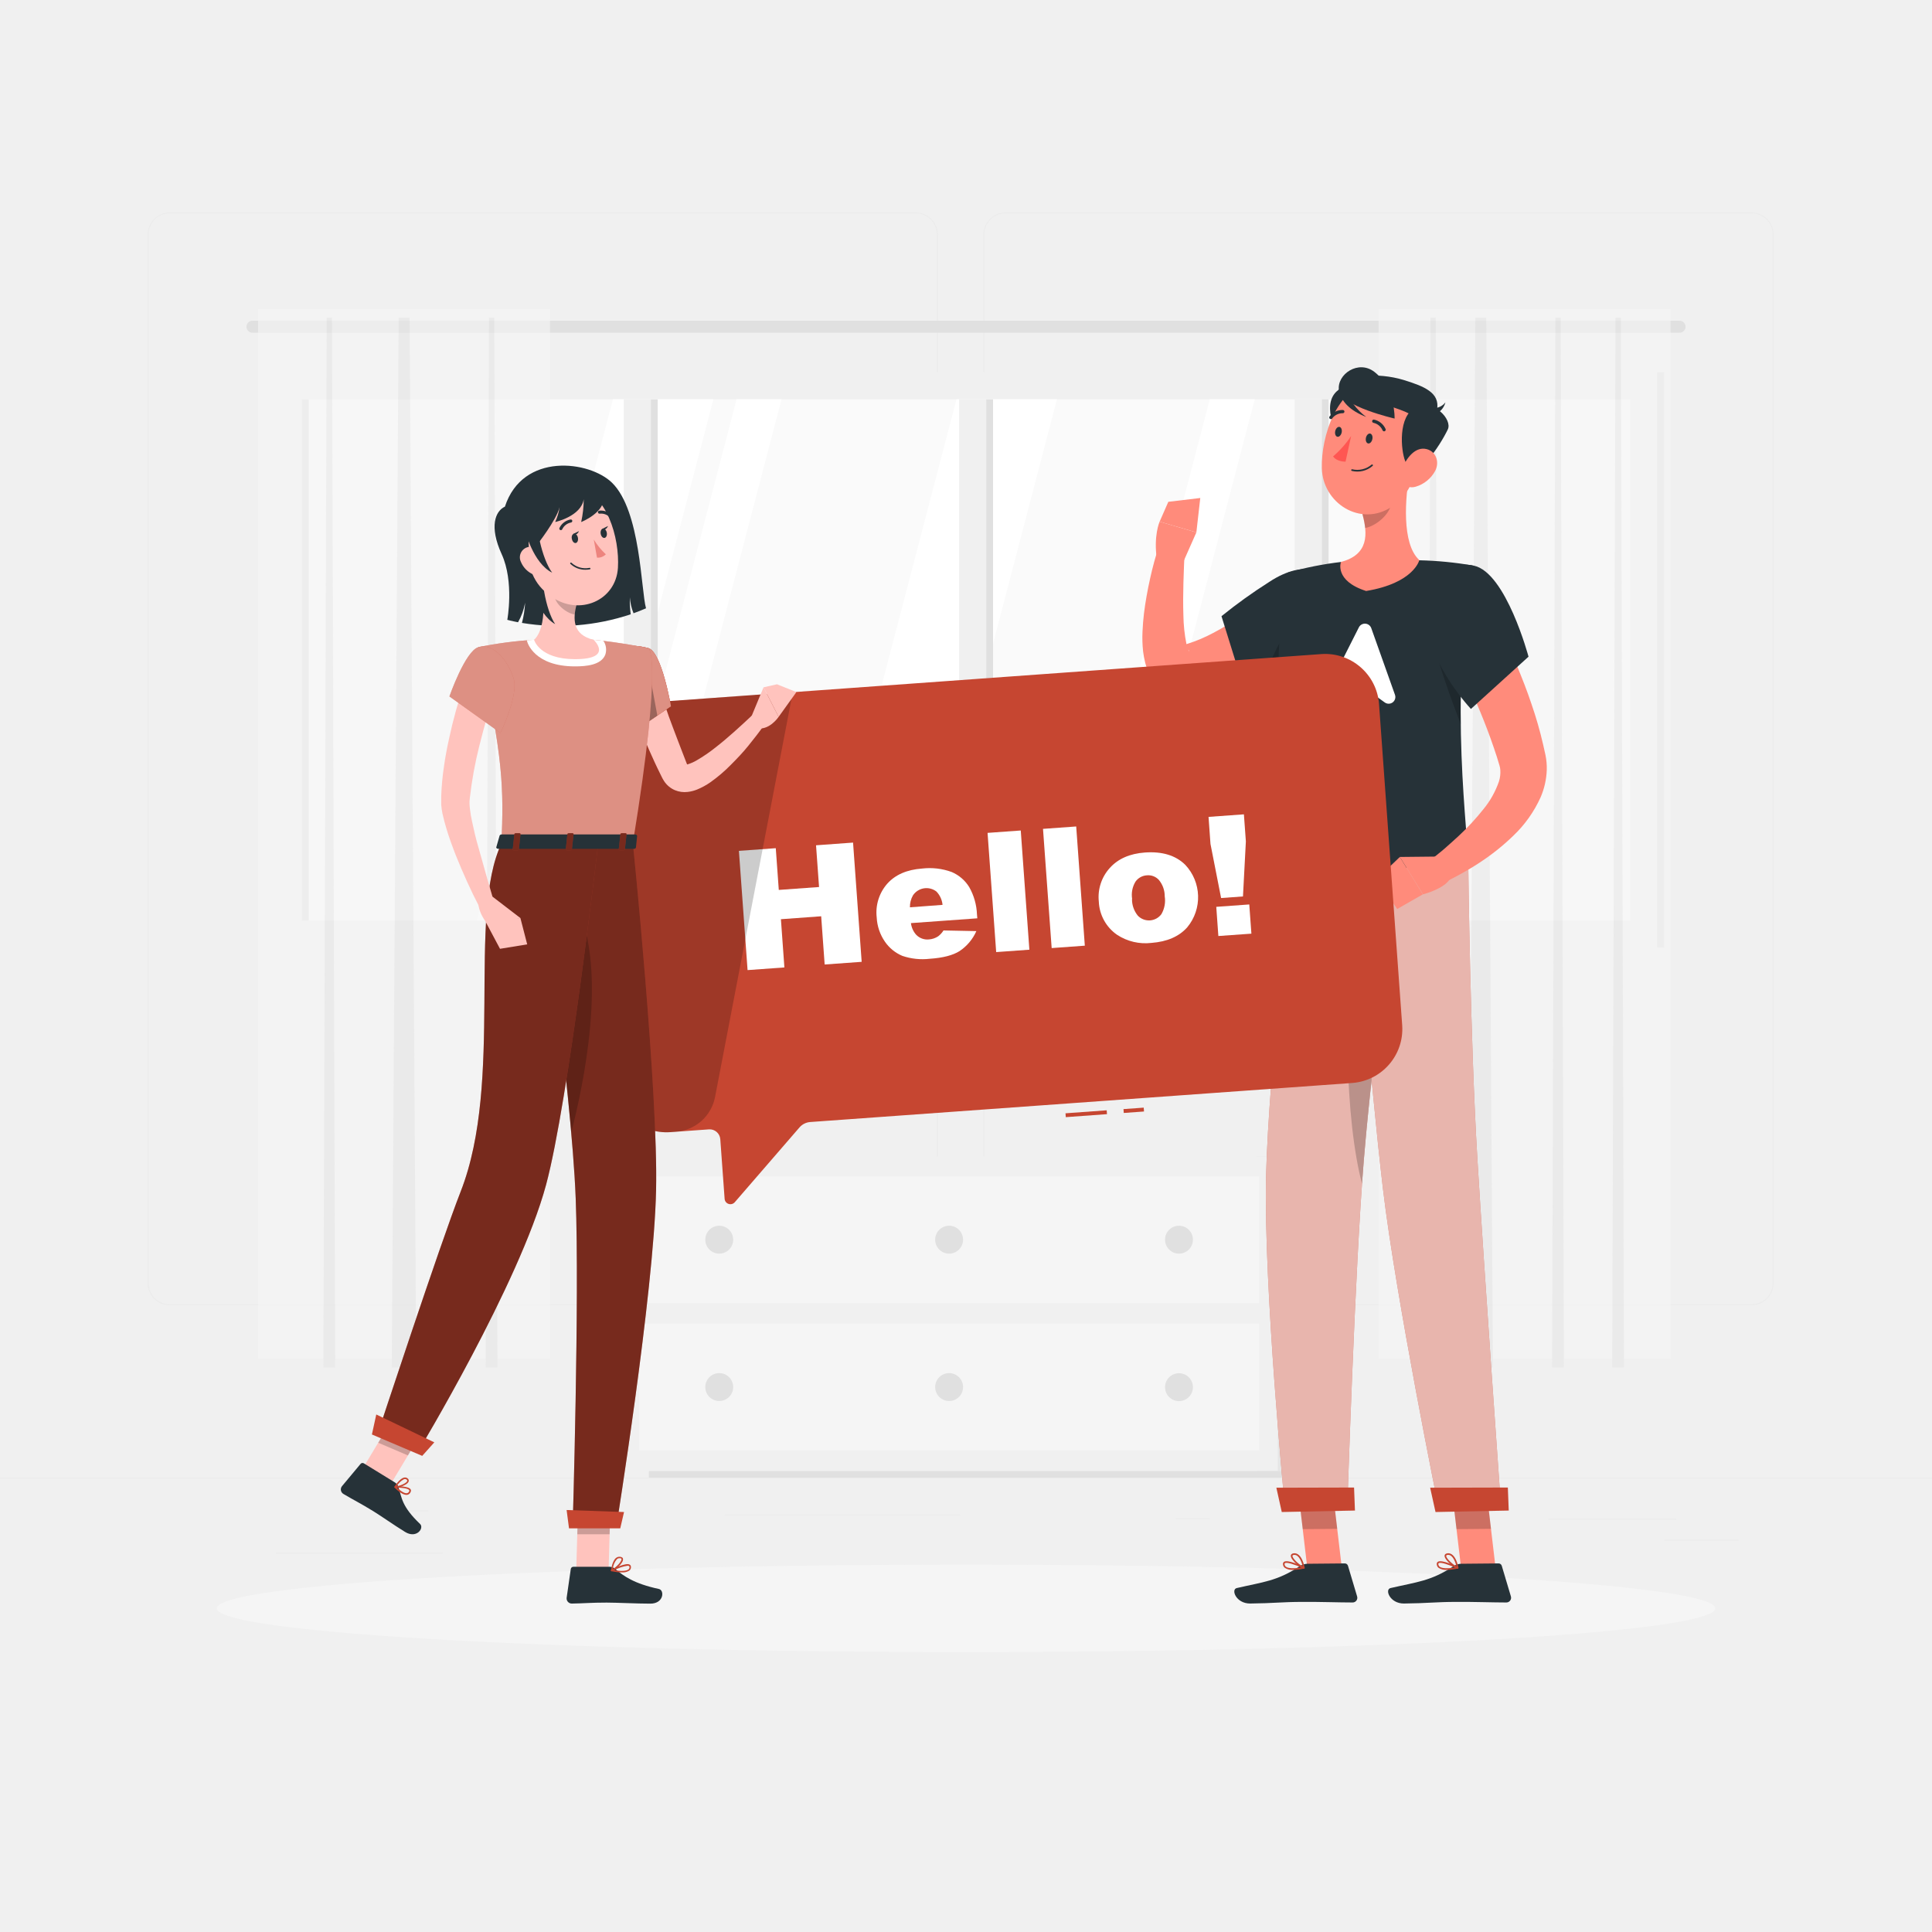
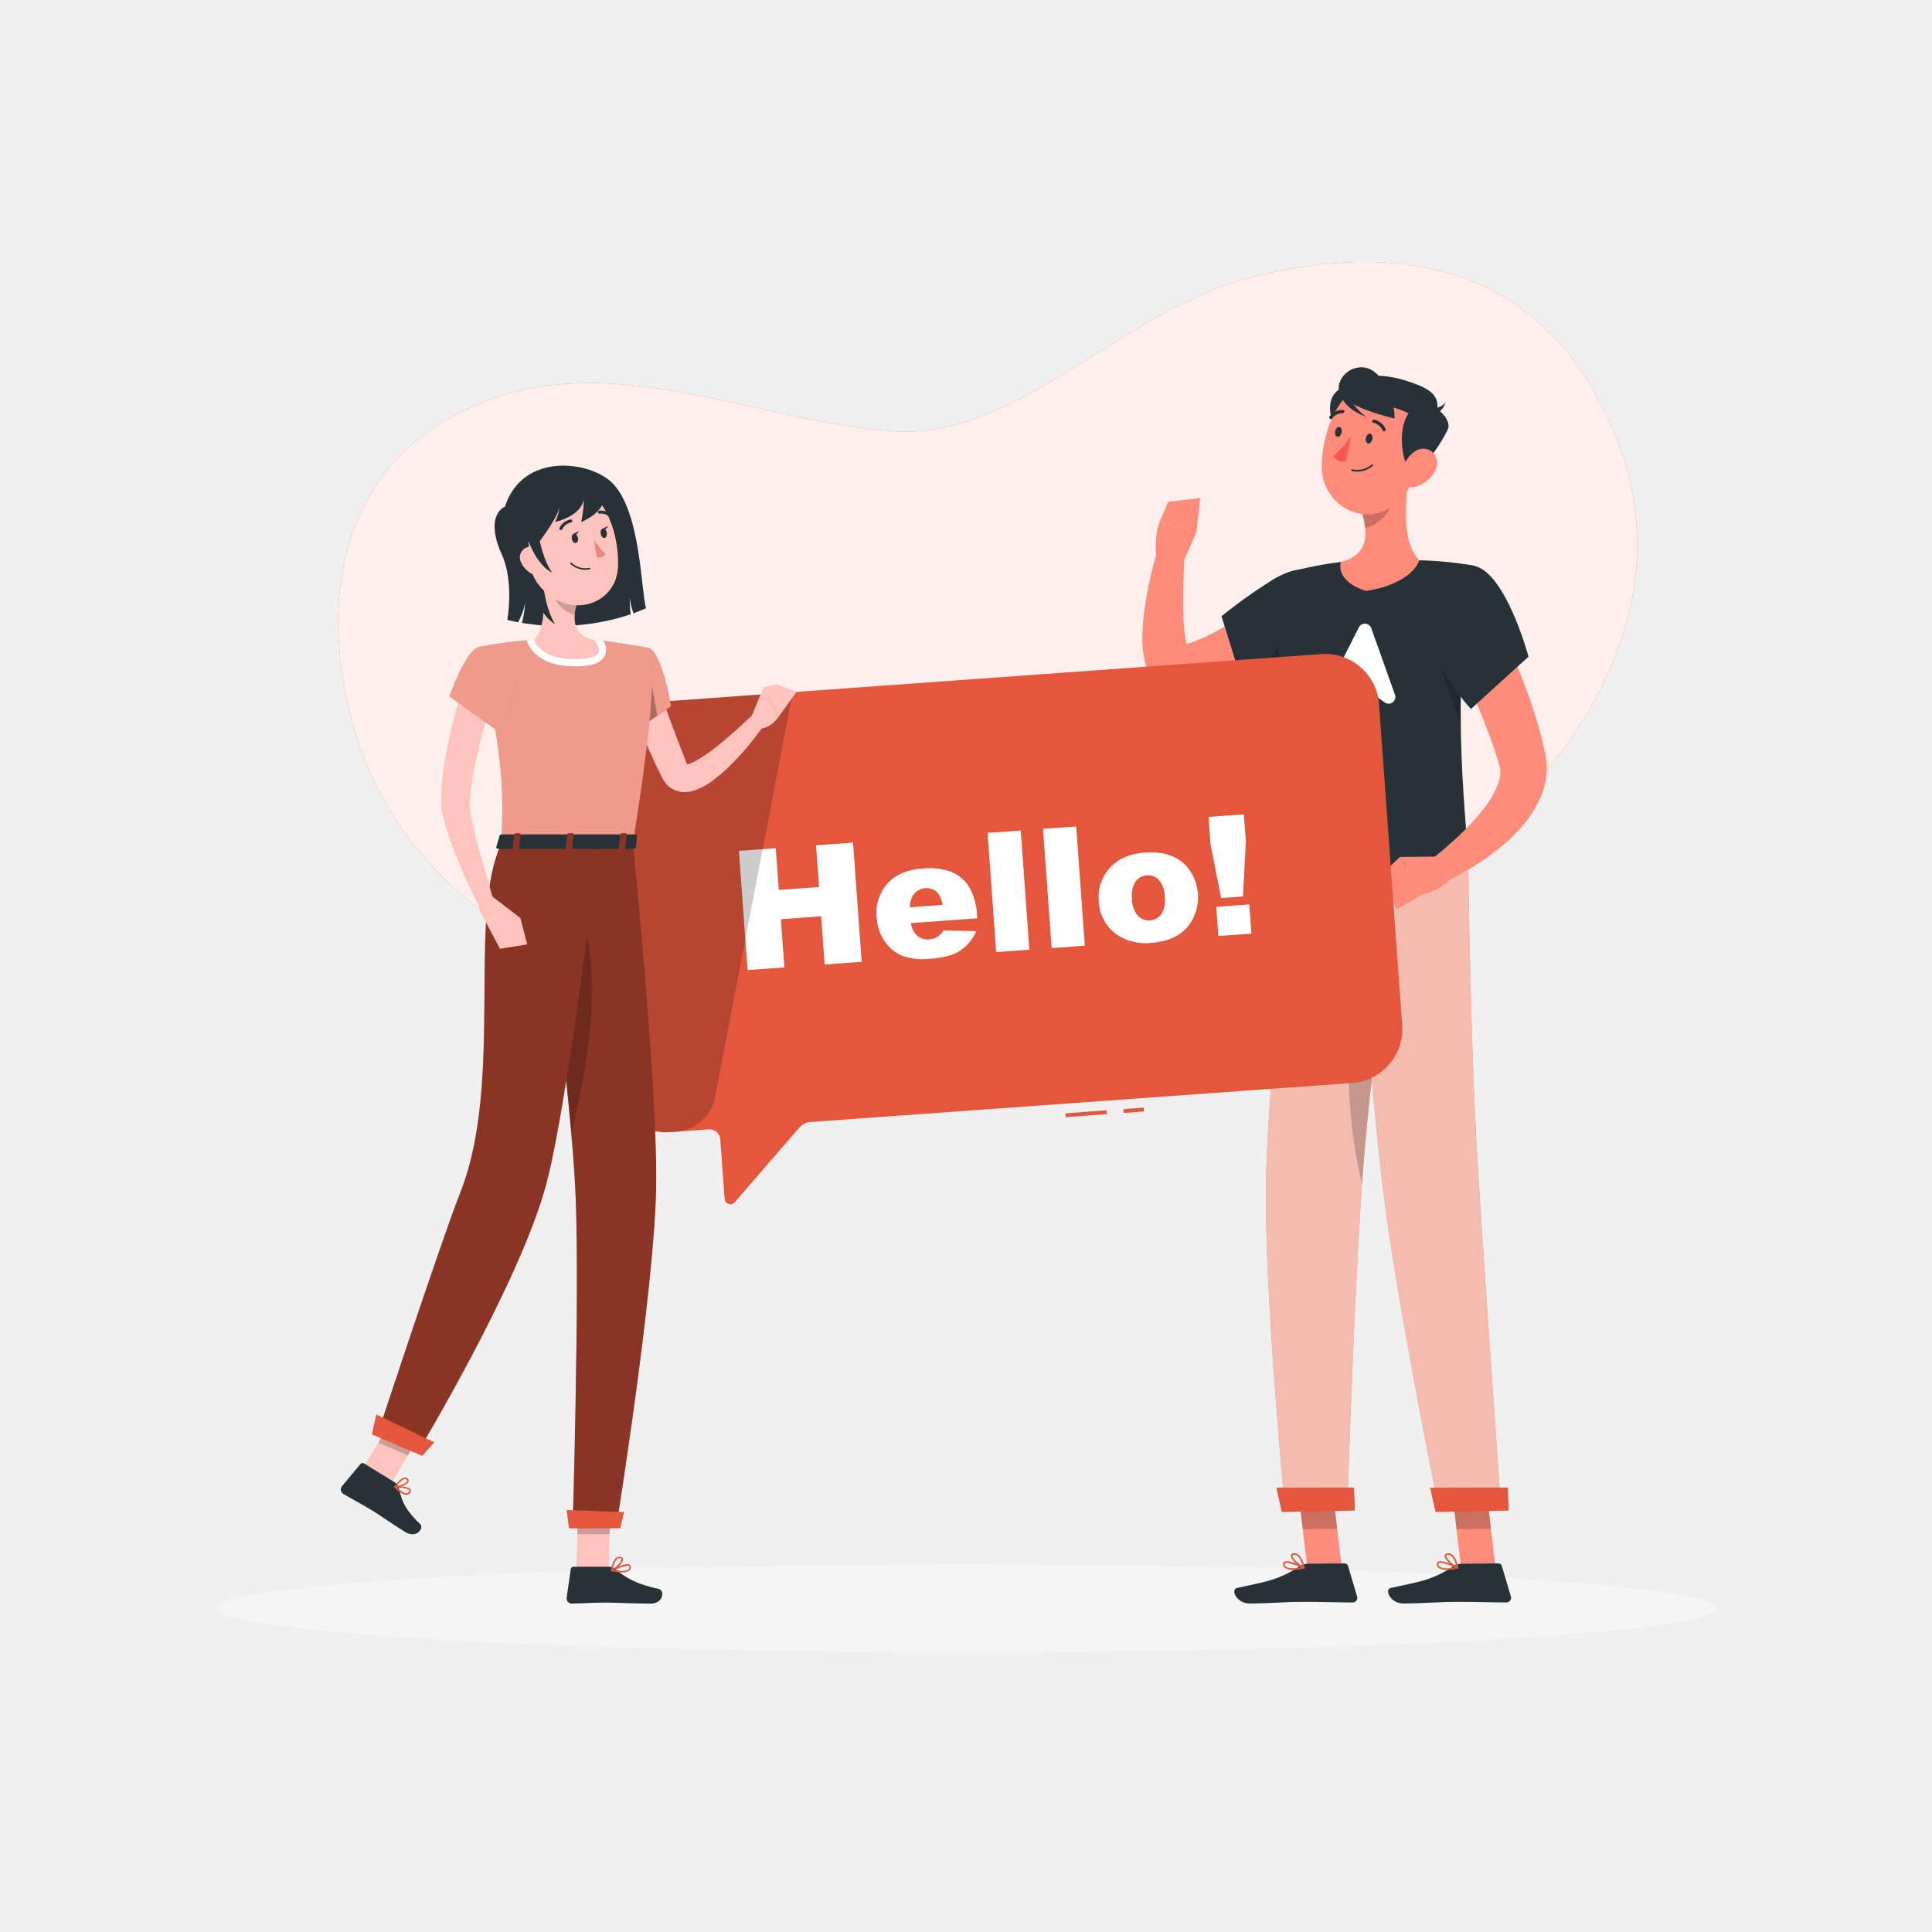
<svg xmlns="http://www.w3.org/2000/svg" viewBox="0 0 500 500">
-   <g id="freepik--background-complete--inject-198">
-     <rect y="382.4" width="500" height="0.25" style="fill:#ebebeb" />
-     <rect x="400.67" y="393.04" width="33.12" height="0.25" style="fill:#ebebeb" />
-     <rect x="304.38" y="392.92" width="8.69" height="0.25" style="fill:#ebebeb" />
-     <rect x="430.71" y="398.49" width="19.19" height="0.25" style="fill:#ebebeb" />
-     <rect x="71.41" y="401.81" width="43.19" height="0.25" style="fill:#ebebeb" />
-     <rect x="104.56" y="390.89" width="6.33" height="0.25" style="fill:#ebebeb" />
-     <rect x="187.55" y="391.96" width="60.9" height="0.25" style="fill:#ebebeb" />
-     <path d="M237,337.8H43.91a5.71,5.71,0,0,1-5.7-5.71V60.66A5.71,5.71,0,0,1,43.91,55H237a5.71,5.71,0,0,1,5.71,5.71V332.09A5.71,5.71,0,0,1,237,337.8ZM43.91,55.2a5.46,5.46,0,0,0-5.45,5.46V332.09a5.46,5.46,0,0,0,5.45,5.46H237a5.47,5.47,0,0,0,5.46-5.46V60.66A5.47,5.47,0,0,0,237,55.2Z" style="fill:#ebebeb" />
-     <path d="M453.31,337.8H260.21a5.72,5.72,0,0,1-5.71-5.71V60.66A5.72,5.72,0,0,1,260.21,55h193.1A5.71,5.71,0,0,1,459,60.66V332.09A5.71,5.71,0,0,1,453.31,337.8ZM260.21,55.2a5.47,5.47,0,0,0-5.46,5.46V332.09a5.47,5.47,0,0,0,5.46,5.46h193.1a5.47,5.47,0,0,0,5.46-5.46V60.66a5.47,5.47,0,0,0-5.46-5.46Z" style="fill:#ebebeb" />
-     <rect x="71.11" y="96.33" width="357.78" height="148.89" style="fill:#f0f0f0" />
-     <rect x="182.56" y="-1.11" width="134.89" height="343.78" transform="translate(420.78 -79.22) rotate(90)" style="fill:#fafafa" />
-     <polygon points="123.37 238.22 158.63 103.33 184.63 103.33 149.37 238.22 123.37 238.22" style="fill:#fff" />
-     <polygon points="155.37 238.22 190.63 103.33 202.26 103.33 167 238.22 155.37 238.22" style="fill:#fff" />
-     <polygon points="212.27 238.22 247.54 103.33 273.54 103.33 238.27 238.22 212.27 238.22" style="fill:#fff" />
-     <polygon points="277.83 238.22 313.09 103.33 324.73 103.33 289.46 238.22 277.83 238.22" style="fill:#fff" />
-     <rect x="101.88" y="169.89" width="134.89" height="1.78" transform="translate(340.1 1.46) rotate(90)" style="fill:#e0e0e0" />
-     <rect x="11.56" y="169.89" width="134.89" height="1.78" transform="translate(249.78 91.78) rotate(90)" style="fill:#e0e0e0" />
-     <rect x="97.49" y="167.28" width="134.89" height="7" transform="translate(335.71 5.85) rotate(90)" style="fill:#f0f0f0" />
-     <rect x="188.67" y="169.89" width="134.89" height="1.78" transform="translate(426.89 -85.33) rotate(90)" style="fill:#e0e0e0" />
-     <rect x="184.28" y="167.28" width="134.89" height="7" transform="translate(422.5 -80.94) rotate(90)" style="fill:#f0f0f0" />
-     <rect x="275.5" y="169.89" width="134.89" height="1.78" transform="translate(513.72 -172.17) rotate(90)" style="fill:#e0e0e0" />
-     <rect x="271.11" y="167.28" width="134.89" height="7" transform="translate(509.33 -167.78) rotate(90)" style="fill:#f0f0f0" />
-     <rect x="355.33" y="169.89" width="148.89" height="1.78" transform="translate(600.56 -259) rotate(90)" style="fill:#e0e0e0" />
-     <path d="M434.67,86.11H65.33a1.56,1.56,0,0,1-1.55-1.55h0A1.56,1.56,0,0,1,65.33,83H434.67a1.56,1.56,0,0,1,1.55,1.56h0A1.56,1.56,0,0,1,434.67,86.11Z" style="fill:#e0e0e0" />
-     <g style="opacity:0.6">
-       <rect x="66.78" y="80" width="75.56" height="271.67" style="fill:#f5f5f5" />
-       <polygon points="107.72 353.89 101.39 353.89 103.17 82.22 106 82.22 107.72 353.89" style="fill:#e6e6e6" />
-       <polygon points="86.75 353.89 83.69 353.89 84.55 82.22 85.92 82.22 86.75 353.89" style="fill:#e6e6e6" />
-       <polygon points="128.75 353.89 125.69 353.89 126.55 82.22 127.92 82.22 128.75 353.89" style="fill:#e6e6e6" />
-     </g>
-     <g style="opacity:0.6">
-       <rect x="356.76" y="80" width="75.56" height="271.67" style="fill:#f5f5f5" />
-       <polygon points="386.37 353.89 380.04 353.89 381.82 82.22 384.65 82.22 386.37 353.89" style="fill:#e6e6e6" />
-       <polygon points="372.4 353.89 369.35 353.89 370.2 82.22 371.57 82.22 372.4 353.89" style="fill:#e6e6e6" />
-       <polygon points="404.73 353.89 401.68 353.89 402.54 82.22 403.9 82.22 404.73 353.89" style="fill:#e6e6e6" />
-       <polygon points="420.29 353.89 417.24 353.89 418.09 82.22 419.46 82.22 420.29 353.89" style="fill:#e6e6e6" />
-     </g>
-     <rect x="325.22" y="299.32" width="14.2" height="81.38" transform="translate(664.63 680.02) rotate(180)" style="fill:#e6e6e6" />
-     <rect x="160.58" y="299.32" width="170.09" height="81.38" transform="translate(491.26 680.02) rotate(180)" style="fill:#f0f0f0" />
-     <polygon points="326.86 380.7 321.74 380.7 167.93 380.7 167.93 382.4 321.74 382.4 326.86 382.4 332.07 382.4 332.07 380.7 326.86 380.7" style="fill:#e0e0e0" />
-     <rect x="165.43" y="304.41" width="160.39" height="32.84" transform="translate(491.26 641.66) rotate(180)" style="fill:#fafafa;opacity:0.5" />
-     <rect x="165.43" y="342.55" width="160.39" height="32.84" transform="translate(491.26 717.94) rotate(180)" style="fill:#fafafa;opacity:0.5" />
-     <path d="M189.75,320.83a3.61,3.61,0,1,1-3.61-3.61A3.61,3.61,0,0,1,189.75,320.83Z" style="fill:#e0e0e0" />
-     <path d="M308.73,320.83a3.61,3.61,0,1,1-3.61-3.61A3.61,3.61,0,0,1,308.73,320.83Z" style="fill:#e0e0e0" />
-     <circle cx="186.14" cy="358.97" r="3.61" style="fill:#e0e0e0" />
-     <path d="M308.73,359a3.61,3.61,0,1,1-3.61-3.61A3.61,3.61,0,0,1,308.73,359Z" style="fill:#e0e0e0" />
-     <path d="M249.24,320.83a3.61,3.61,0,1,1-3.61-3.61A3.61,3.61,0,0,1,249.24,320.83Z" style="fill:#e0e0e0" />
-     <circle cx="245.63" cy="358.97" r="3.61" style="fill:#e0e0e0" />
-     <path d="M320.16,285.5a13.82,13.82,0,0,1-27.64,0Z" style="fill:#f0f0f0" />
-     <path d="M210.89,283a16.29,16.29,0,0,1-32.58,0Z" style="fill:#f0f0f0" />
-     <path d="M280.92,289.73a9.59,9.59,0,1,1-19.18,0Z" style="fill:#f0f0f0" />
+   <g id="freepik--background-simple--inject-66">
+     <path d="M232.34,111.65c-38.57-2.25-78.93-25-116.76-3.06C87.19,125.06,83,157.38,91.35,187.65c21.84,79.51,144.13,93,213,73C375.75,240,456.28,169.29,410.12,97.34c-19-29.65-52.17-34.88-88.34-25C291.05,80.64,262.57,113.41,232.34,111.65Z" style="fill:#E4573D" />
+     <path d="M232.34,111.65c-38.57-2.25-78.93-25-116.76-3.06C87.19,125.06,83,157.38,91.35,187.65c21.84,79.51,144.13,93,213,73C375.75,240,456.28,169.29,410.12,97.34c-19-29.65-52.17-34.88-88.34-25C291.05,80.64,262.57,113.41,232.34,111.65Z" style="fill:#fff;opacity:0.9" />
  </g>
-   <g id="freepik--Shadow--inject-198">
-     <ellipse id="freepik--path--inject-198" cx="250" cy="416.24" rx="193.89" ry="11.32" style="fill:#f5f5f5" />
+   <g id="freepik--Shadow--inject-66">
+     <ellipse id="freepik--path--inject-66" cx="250" cy="416.24" rx="193.89" ry="11.32" style="fill:#f5f5f5" />
  </g>
-   <g id="freepik--character-2--inject-198">
+   <g id="freepik--character-2--inject-66">
    <path d="M348.15,115.36c-2.13-2.13-6.23-10.2-2.3-14s7.43-.35,7.7,1.5S353.1,120.3,348.15,115.36Z" style="fill:#263238" />
    <polygon points="347.25 405.65 338.32 405.73 335.89 385.09 344.81 385.01 347.25 405.65" style="fill:#ff8b7b" />
    <path d="M338.31,404.7l9.74-.09a.85.85,0,0,1,.8.6l2.36,7.91a1.21,1.21,0,0,1-1.17,1.6c-3.51,0-8.61-.19-13-.15-5.16,0-7.46.36-13.52.42-3.66,0-5-3.66-3.45-4,6.87-1.59,10.42-1.8,16.17-5.57A3.83,3.83,0,0,1,338.31,404.7Z" style="fill:#263238" />
    <polygon points="335.89 385.1 337.15 395.74 346.07 395.66 344.82 385.02 335.89 385.1" style="opacity:0.2" />
-     <path d="M334.62,406.29a13.89,13.89,0,0,0,2.86-.35.2.2,0,0,0,.17-.18.21.21,0,0,0-.12-.21c-.42-.21-4.17-2-5.2-1.37a.65.65,0,0,0-.3.57,1.25,1.25,0,0,0,.48,1A3.41,3.41,0,0,0,334.62,406.29Zm2.14-.64c-1.93.34-3.4.27-4-.21a.81.81,0,0,1-.31-.69.21.21,0,0,1,.1-.21C333.11,404.2,335.23,405,336.76,405.65Z" style="fill:#C64631" />
-     <path d="M337.44,406a.24.24,0,0,0,.13-.05.19.19,0,0,0,.07-.2c0-.16-.7-4-2.82-3.76-.56.06-.72.35-.75.57-.15,1,2.14,2.94,3.28,3.42Zm-2.44-3.6c1.28,0,1.92,2.09,2.14,3-1.18-.66-2.74-2.18-2.65-2.78,0,0,0-.17.38-.21Z" style="fill:#C64631" />
+     <path d="M334.62,406.29a13.89,13.89,0,0,0,2.86-.35.2.2,0,0,0,.17-.18.21.21,0,0,0-.12-.21c-.42-.21-4.17-2-5.2-1.37a.65.65,0,0,0-.3.57,1.25,1.25,0,0,0,.48,1A3.41,3.41,0,0,0,334.62,406.29Zm2.14-.64c-1.93.34-3.4.27-4-.21a.81.81,0,0,1-.31-.69.21.21,0,0,1,.1-.21C333.11,404.2,335.23,405,336.76,405.65Z" style="fill:#E4573D" />
+     <path d="M337.44,406a.24.24,0,0,0,.13-.05.19.19,0,0,0,.07-.2c0-.16-.7-4-2.82-3.76-.56.06-.72.35-.75.57-.15,1,2.14,2.94,3.28,3.42Zm-2.44-3.6c1.28,0,1.92,2.09,2.14,3-1.18-.66-2.74-2.18-2.65-2.78,0,0,0-.17.38-.21Z" style="fill:#E4573D" />
    <path d="M340.94,160.43l-.92,1-.86.85c-.57.56-1.16,1.09-1.75,1.61q-1.76,1.58-3.6,3a70,70,0,0,1-7.8,5.38c-1.37.81-2.78,1.58-4.21,2.31s-2.94,1.36-4.46,2a44.75,44.75,0,0,1-9.68,2.65l-.74.11a11,11,0,0,1-1.45.09,9,9,0,0,1-3.25-.64,8.85,8.85,0,0,1-2.77-1.77,10.13,10.13,0,0,1-1.66-2.06,13.57,13.57,0,0,1-1.43-3.51,21.61,21.61,0,0,1-.53-2.9,32.76,32.76,0,0,1-.15-5.09c.07-1.62.2-3.18.38-4.71.38-3.07.92-6,1.58-9s1.41-5.77,2.38-8.67l6.57,1.3c-.24,5.62-.51,11.38-.33,16.82a40.71,40.71,0,0,0,.8,7.52,8.3,8.3,0,0,0,.41,1.34c.14.34.31.55.3.46a1.06,1.06,0,0,0-.27-.4,3.05,3.05,0,0,0-.94-.62,3.57,3.57,0,0,0-1.13-.27c-.18,0-.26,0-.37,0l.11,0,.21-.06a37.75,37.75,0,0,0,6.88-2.5,59.41,59.41,0,0,0,6.69-3.78c2.17-1.44,4.31-3,6.37-4.65,1-.82,2.05-1.68,3-2.55l1.46-1.32.7-.65.61-.58Z" style="fill:#ff8b7b" />
    <path d="M346.23,156.9c-.34-9.43-8.08-12.71-17.78-6.28a132.1,132.1,0,0,0-12.33,8.85l6.27,20.14s12-3.81,18.94-11.29C346,163.24,346.35,160.11,346.23,156.9Z" style="fill:#263238" />
    <path d="M334.42,160.92s-5.79,8.28-7.84,17.08a56.71,56.71,0,0,0,8.2-4.32Z" style="opacity:0.2" />
    <path d="M306.26,145.37l3.36-7.59L300.11,135s-1.63,3.63-.7,9.86Z" style="fill:#ff8b7b" />
    <polygon points="310.63 128.88 302.36 129.87 300.11 135 309.62 137.78 310.63 128.88" style="fill:#ff8b7b" />
-     <path d="M334.48,225.26s-6.14,51.46-6.82,79c-.7,28.61,4.91,86.32,4.91,86.32l16.11-.34s1.94-61.78,4.28-90.09c2.54-30.86,8.94-75.45,8.94-75.45Z" style="fill:#C64631" />
+     <path d="M334.48,225.26s-6.14,51.46-6.82,79c-.7,28.61,4.91,86.32,4.91,86.32l16.11-.34s1.94-61.78,4.28-90.09c2.54-30.86,8.94-75.45,8.94-75.45Z" style="fill:#E4573D" />
    <path d="M334.48,225.26s-6.14,51.46-6.82,79c-.7,28.61,4.91,86.32,4.91,86.32l16.11-.34s1.94-61.78,4.28-90.09c2.54-30.86,8.94-75.45,8.94-75.45Z" style="fill:#fff;opacity:0.6" />
    <path d="M353.67,239.83c-7.2,15.87-5.27,51.32-1.18,66.52.15-2.21.31-4.3.47-6.23,1.67-20.34,5-46.63,7.11-62.2C358.11,235.08,355.92,234.86,353.67,239.83Z" style="opacity:0.2" />
-     <polygon points="350.66 390.93 331.72 391.31 330.32 385.02 350.43 384.97 350.66 390.93" style="fill:#C64631" />
+     <polygon points="350.66 390.93 331.72 391.31 330.32 385.02 350.43 384.97 350.66 390.93" style="fill:#E4573D" />
    <polygon points="387.04 405.65 378.12 405.73 375.69 385.09 384.61 385.01 387.04 405.65" style="fill:#ff8b7b" />
    <path d="M378.1,404.7l9.75-.09a.86.86,0,0,1,.8.6l2.36,7.91a1.22,1.22,0,0,1-1.17,1.6c-3.52,0-8.61-.19-13-.15-5.16,0-7.47.36-13.52.42-3.66,0-5-3.66-3.45-4,6.86-1.59,10.41-1.8,16.17-5.57A3.8,3.8,0,0,1,378.1,404.7Z" style="fill:#263238" />
    <polygon points="375.69 385.1 376.94 395.74 385.87 395.66 384.62 385.02 375.69 385.1" style="opacity:0.2" />
-     <path d="M374.42,406.29a14.07,14.07,0,0,0,2.86-.35.19.19,0,0,0,.16-.18.2.2,0,0,0-.11-.21c-.43-.21-4.18-2-5.2-1.37a.63.63,0,0,0-.3.57,1.27,1.27,0,0,0,.47,1A3.46,3.46,0,0,0,374.42,406.29Zm2.14-.64c-1.93.34-3.4.27-4-.21a.85.85,0,0,1-.32-.69.21.21,0,0,1,.1-.21C372.9,404.2,375,405,376.56,405.65Z" style="fill:#C64631" />
-     <path d="M377.23,406a.22.22,0,0,0,.21-.25c0-.16-.7-4-2.82-3.76-.56.06-.72.35-.76.57-.14,1,2.15,2.94,3.29,3.42Zm-2.43-3.6c1.27,0,1.92,2.09,2.14,3-1.18-.66-2.75-2.18-2.66-2.78,0,0,0-.17.38-.21Z" style="fill:#C64631" />
-     <path d="M350.2,224.92s4.45,55.37,7.7,82.69c3.37,28.42,14.47,82.94,14.47,82.94l16.11-.34s-4.42-61.9-6.13-90.26C380.48,269,380,224.24,380,224.24Z" style="fill:#C64631" />
+     <path d="M374.42,406.29a14.07,14.07,0,0,0,2.86-.35.19.19,0,0,0,.16-.18.2.2,0,0,0-.11-.21c-.43-.21-4.18-2-5.2-1.37a.63.63,0,0,0-.3.57,1.27,1.27,0,0,0,.47,1A3.46,3.46,0,0,0,374.42,406.29Zm2.14-.64c-1.93.34-3.4.27-4-.21a.85.85,0,0,1-.32-.69.21.21,0,0,1,.1-.21C372.9,404.2,375,405,376.56,405.65Z" style="fill:#E4573D" />
+     <path d="M377.23,406a.22.22,0,0,0,.21-.25c0-.16-.7-4-2.82-3.76-.56.06-.72.35-.76.57-.14,1,2.15,2.94,3.29,3.42Zm-2.43-3.6c1.27,0,1.92,2.09,2.14,3-1.18-.66-2.75-2.18-2.66-2.78,0,0,0-.17.38-.21Z" style="fill:#E4573D" />
+     <path d="M350.2,224.92s4.45,55.37,7.7,82.69c3.37,28.42,14.47,82.94,14.47,82.94l16.11-.34s-4.42-61.9-6.13-90.26C380.48,269,380,224.24,380,224.24Z" style="fill:#E4573D" />
    <path d="M350.2,224.92s4.45,55.37,7.7,82.69c3.37,28.42,14.47,82.94,14.47,82.94l16.11-.34s-4.42-61.9-6.13-90.26C380.48,269,380,224.24,380,224.24Z" style="fill:#fff;opacity:0.6" />
-     <polygon points="390.46 390.93 371.51 391.31 370.12 385.02 390.23 384.97 390.46 390.93" style="fill:#C64631" />
+     <polygon points="390.46 390.93 371.51 391.31 370.12 385.02 390.23 384.97 390.46 390.93" style="fill:#E4573D" />
    <path d="M333.37,148.15s-6.59,24.46,1.11,77.11c14.38-.31,38.53-.87,45.52-1,.18-7.33-5.23-43.27,1.1-77.92A93.57,93.57,0,0,0,367.32,145a174.4,174.4,0,0,0-20.28.44A89.49,89.49,0,0,0,333.37,148.15Z" style="fill:#263238" />
    <path d="M378.34,171l-7.45-6.17c.49,4.82,4.85,16.63,7.15,22.61C378,182.2,378.05,176.67,378.34,171Z" style="opacity:0.2" />
    <path d="M351.69,162.33l-8.13,16.09a1.79,1.79,0,0,0,2.42,2.4l5.31-2.92a1.75,1.75,0,0,1,1.85.12l5.23,3.77a1.73,1.73,0,0,0,2.64-2l-6.11-17.18A1.75,1.75,0,0,0,351.69,162.33Z" style="fill:#fff" />
    <path d="M364.82,122.16c-1.14,6.56-2.16,18.54,2.5,22.79,0,0-1.36,5.94-13.77,8-8.34-2.68-6.51-7.52-6.51-7.52,7.24-1.9,6.93-7.29,5.56-12.33Z" style="fill:#ff8b7b" />
    <path d="M359.84,126.61l-7.24,6.44a21.06,21.06,0,0,1,.7,3.59c2.78-.46,6.53-3.6,6.76-6.51A9.73,9.73,0,0,0,359.84,126.61Z" style="opacity:0.2" />
    <path d="M368.79,114.09c-2.41,8.52-3.38,13.63-8.7,17.12-8,5.24-17.81-1-18-10.09-.18-8.16,3.78-20.73,13-22.33A12.08,12.08,0,0,1,368.79,114.09Z" style="fill:#ff8b7b" />
    <path d="M363.66,119.31c-1.12-2.72-1.93-11.68,2.74-13.88s9.52,3.17,8.29,5.71C372.8,115.08,366.26,125.61,363.66,119.31Z" style="fill:#263238" />
    <path d="M366.45,108.59c-1.15-3-14.86-4.7-16.78-7.93-2.28-3.84,7.07-4.3,13.5-2.35,5.65,1.72,9.42,3.38,8.76,7.58C371.56,108.27,366.45,108.59,366.45,108.59Z" style="fill:#263238" />
    <path d="M369.43,105.5s3,.82,4.64-1.38C373.55,106.3,371,108.5,369.43,105.5Z" style="fill:#263238" />
    <path d="M355.7,96.25c-4.12-3.2-9.73.56-9.2,4.73s14.42,7.34,14.42,7.34S361.17,100.5,355.7,96.25Z" style="fill:#263238" />
    <path d="M346.51,101c.63,2.92,2.76,5.21,7.07,6.91a15.65,15.65,0,0,1-5.43-7.31Z" style="fill:#263238" />
    <path d="M355.16,113.66c-.15.71-.64,1.2-1.1,1.1s-.71-.76-.56-1.46.65-1.19,1.11-1.09S355.32,113,355.16,113.66Z" style="fill:#263238" />
    <path d="M347.22,111.94c-.16.7-.65,1.19-1.11,1.09s-.71-.75-.56-1.45.65-1.19,1.11-1.1S347.37,111.24,347.22,111.94Z" style="fill:#263238" />
    <path d="M349.67,112.84a25.57,25.57,0,0,1-4.67,5.28c1,1.43,3.23,1.36,3.23,1.36Z" style="fill:#ff5652" />
    <path d="M349.85,121.87h0a6,6,0,0,0,5.4-1.31.21.21,0,0,0,0-.3.22.22,0,0,0-.3,0,5.72,5.72,0,0,1-5,1.19.21.21,0,0,0-.09.42Z" style="fill:#263238" />
    <path d="M358.11,111.62a.43.43,0,0,0,.48-.59,4.23,4.23,0,0,0-3-2.44.43.43,0,0,0-.48.36.42.42,0,0,0,.35.48h0a3.33,3.33,0,0,1,2.35,1.95A.43.43,0,0,0,358.11,111.62Z" style="fill:#263238" />
    <path d="M344.32,108.45a.4.4,0,0,0,.43-.15,3.38,3.38,0,0,1,2.73-1.36.42.42,0,1,0,.08-.84,4.17,4.17,0,0,0-3.47,1.68.41.41,0,0,0,.07.59A.35.35,0,0,0,344.32,108.45Z" style="fill:#263238" />
    <path d="M383.28,153.16c1.82,3.18,3.34,6.26,4.92,9.43s3,6.36,4.35,9.62,2.66,6.57,3.8,10a101.49,101.49,0,0,1,3,10.43l.61,2.73a16.6,16.6,0,0,1,.34,3.9,19.5,19.5,0,0,1-1.59,7.06,31.78,31.78,0,0,1-7.11,10,58.5,58.5,0,0,1-8.7,6.93c-1.51,1-3.07,1.92-4.64,2.8s-3.13,1.69-4.88,2.46l-3.32-5.81c1.21-1,2.54-2,3.78-3.08s2.45-2.18,3.65-3.28a62.08,62.08,0,0,0,6.43-6.95,23.2,23.2,0,0,0,4-7.14,8,8,0,0,0,.36-3,5.2,5.2,0,0,0-.23-1.2l-.68-2.24a157.78,157.78,0,0,0-7.2-18.21c-1.37-3-2.83-6-4.29-9s-3-6-4.49-8.85Z" style="fill:#ff8b7b" />
    <path d="M381.44,146.39c8.34,1.8,14.14,23.56,14.14,23.56l-14.91,13.53a57.76,57.76,0,0,1-11-18C365.72,154.59,372.52,144.45,381.44,146.39Z" style="fill:#263238" />
    <path d="M371.87,221.68l-9.59.1,6,9.67s6.83-1.69,7.44-5.12Z" style="fill:#ff8b7b" />
    <polygon points="356.31 227.49 361.6 235.25 368.23 231.45 362.28 221.78 356.31 227.49" style="fill:#ff8b7b" />
    <path d="M371.41,121.89a8.45,8.45,0,0,1-5,4.06c-2.84.83-4.29-1.7-3.53-4.39.69-2.42,3-5.77,5.84-5.42S372.68,119.48,371.41,121.89Z" style="fill:#ff8b7b" />
  </g>
-   <g id="freepik--Hello--inject-198">
-     <rect x="275.75" y="287.76" width="10.69" height="1" transform="translate(-20.1 21.07) rotate(-4.15)" style="fill:#C64631" />
-     <rect x="290.77" y="286.87" width="5.25" height="1" transform="translate(-20.01 21.96) rotate(-4.15)" style="fill:#C64631" />
-     <path d="M342,169.27,165.44,182a14,14,0,0,0-12.88,14.89l6,83.22A14,14,0,0,0,173.47,293l10-.72a2.75,2.75,0,0,1,2.94,2.54l1.12,15.42a1.5,1.5,0,0,0,2.64.88l16.74-19.35a4.07,4.07,0,0,1,2.77-1.39L350,280.27a14,14,0,0,0,12.89-14.89l-6-83.22A14,14,0,0,0,342,169.27Z" style="fill:#C64631" />
+   <g id="freepik--Hello--inject-66">
+     <rect x="275.75" y="287.76" width="10.69" height="1" transform="translate(-20.1 21.07) rotate(-4.15)" style="fill:#E4573D" />
+     <rect x="290.77" y="286.87" width="5.25" height="1" transform="translate(-20.01 21.96) rotate(-4.15)" style="fill:#E4573D" />
+     <path d="M342,169.27,165.44,182a14,14,0,0,0-12.88,14.89l6,83.22A14,14,0,0,0,173.47,293l10-.72a2.75,2.75,0,0,1,2.94,2.54l1.12,15.42a1.5,1.5,0,0,0,2.64.88l16.74-19.35a4.07,4.07,0,0,1,2.77-1.39L350,280.27a14,14,0,0,0,12.89-14.89l-6-83.22A14,14,0,0,0,342,169.27Z" style="fill:#E4573D" />
    <path d="M191.23,220.2l9.54-.69.78,10.8,10.42-.75-.78-10.8,9.58-.7L223,248.92l-9.58.69-.9-12.48-10.42.76.9,12.48-9.53.69Z" style="fill:#fff" />
    <path d="M165.44,182a14,14,0,0,0-12.88,14.89l6,83.22A14,14,0,0,0,173.47,293l1.47-.11a11.12,11.12,0,0,0,10.12-9l20.11-104.76Z" style="opacity:0.2" />
    <path d="M252.93,237.66l-17.18,1.24a5.52,5.52,0,0,0,1.34,3,4,4,0,0,0,3.34,1.22,4.93,4.93,0,0,0,2.36-.8,5.69,5.69,0,0,0,1.39-1.52l8.5.17a12.08,12.08,0,0,1-4.33,5.16q-2.62,1.66-7.74,2a16.21,16.21,0,0,1-7.08-.75,10.32,10.32,0,0,1-4.51-3.67,12.06,12.06,0,0,1-2.13-6.29,11.28,11.28,0,0,1,2.74-8.73q3.12-3.48,9-3.91a16.61,16.61,0,0,1,7.68.9,9.86,9.86,0,0,1,4.53,3.91,15.51,15.51,0,0,1,2,7.07Zm-9-3.48a5.75,5.75,0,0,0-1.59-3.46,4.21,4.21,0,0,0-6.07,1,6,6,0,0,0-.78,3.09Z" style="fill:#fff" />
    <path d="M255.58,215.55l8.59-.62,2.23,30.85-8.59.62Z" style="fill:#fff" />
    <path d="M269.93,214.51l8.59-.62,2.23,30.85-8.58.62Z" style="fill:#fff" />
    <path d="M284.37,233.31a11.21,11.21,0,0,1,2.84-8.68q3.21-3.57,9.09-4,6.7-.48,10.42,3.16a12.21,12.21,0,0,1,.51,16.23q-3.18,3.54-9.22,4a13.34,13.34,0,0,1-8.92-2.1A11,11,0,0,1,284.37,233.31Zm8.59-.64a6.7,6.7,0,0,0,1.53,4.33,4,4,0,0,0,6.08-.42,7,7,0,0,0,.86-4.61,6.59,6.59,0,0,0-1.51-4.24,3.72,3.72,0,0,0-3.07-1.2,3.87,3.87,0,0,0-3,1.66A6.61,6.61,0,0,0,293,232.67Z" style="fill:#fff" />
    <path d="M312.77,211.41l9.15-.66.51,7L321.68,232l-5.66.41-2.75-14Zm2,23.28,8.54-.62.55,7.56-8.55.61Z" style="fill:#fff" />
  </g>
-   <g id="freepik--character-1--inject-198">
+   <g id="freepik--character-1--inject-66">
    <path d="M163,154.6a26.44,26.44,0,0,0,.23,4.38,58.62,58.62,0,0,1-28.15,2.23,25.73,25.73,0,0,0,.82-5.23,15.75,15.75,0,0,1-1.83,5.06c-1.78-.34-2.78-.63-2.78-.63s1.82-9.84-1.46-17-1.64-11.16.84-12.29c4.6-14.14,21.89-11.91,27.74-6.17,7.42,7.28,7.46,27.79,8.78,32.48-1.09.47-2.16.9-3.23,1.28A13.35,13.35,0,0,1,163,154.6Z" style="fill:#263238" />
    <path d="M170.15,176.61l.9,2.85c.33,1,.66,2,1,2.95.67,2,1.37,4,2.12,5.92s1.47,3.94,2.25,5.9l1.16,3,.29.74.07.17v0s0,0,0,0a1.35,1.35,0,0,0-.42-.25c-.22-.08-.31,0-.17,0a2.41,2.41,0,0,0,.71-.11,10.88,10.88,0,0,0,2.24-1,40.76,40.76,0,0,0,4.88-3.34c1.62-1.26,3.21-2.61,4.77-4s3.13-2.84,4.64-4.26l3.07,2.6c-1.28,1.84-2.63,3.52-4,5.23s-2.91,3.31-4.49,4.9a39.35,39.35,0,0,1-5.29,4.52,18,18,0,0,1-3.47,1.9,9.59,9.59,0,0,1-2.42.62,6.55,6.55,0,0,1-3.32-.45,6.31,6.31,0,0,1-2.8-2.34c-.15-.23-.29-.46-.4-.67l-.27-.54-.36-.73c-.47-1-1-2-1.41-2.94-.91-2-1.82-4-2.65-6s-1.64-4.06-2.41-6.12c-.36-1-.72-2.09-1.06-3.14s-.67-2.08-1-3.31Z" style="fill:#ffc3bd" />
-     <path d="M167.78,167.73c3.45.88,5.86,15.06,5.86,15.06l-9.5,6.46s-9.1-14.31-6.45-18.1C160.45,167.21,162.75,166.45,167.78,167.73Z" style="fill:#C64631" />
-     <path d="M167.78,167.73c3.45.88,5.86,15.06,5.86,15.06l-9.5,6.46s-9.1-14.31-6.45-18.1C160.45,167.21,162.75,166.45,167.78,167.73Z" style="fill:#C64631" />
+     <path d="M167.78,167.73c3.45.88,5.86,15.06,5.86,15.06l-9.5,6.46s-9.1-14.31-6.45-18.1C160.45,167.21,162.75,166.45,167.78,167.73Z" style="fill:#E4573D" />
+     <path d="M167.78,167.73c3.45.88,5.86,15.06,5.86,15.06l-9.5,6.46s-9.1-14.31-6.45-18.1C160.45,167.21,162.75,166.45,167.78,167.73Z" style="fill:#E4573D" />
    <path d="M167.78,167.73c3.45.88,5.86,15.06,5.86,15.06l-9.5,6.46s-9.1-14.31-6.45-18.1C160.45,167.21,162.75,166.45,167.78,167.73Z" style="fill:#fff;opacity:0.4" />
    <polygon points="167.47 170.9 170.12 185.19 164.78 188.81 167.47 170.9" style="opacity:0.3" />
    <path d="M194.43,185.52l3.17-7.64,3.91,7.64s-2.54,3.8-5.89,2.87Z" style="fill:#ffc3bd" />
    <polygon points="201.09 177.09 206.11 179.11 201.51 185.52 197.59 177.88 201.09 177.09" style="fill:#ffc3bd" />
    <polygon points="149.13 406.45 157.5 406.45 158.06 387.08 149.69 387.08 149.13 406.45" style="fill:#ffc3bd" />
    <polygon points="93.01 381.5 100.7 384.78 110.77 368.02 103.07 364.74 93.01 381.5" style="fill:#ffc3bd" />
    <path d="M102.18,383.64l-8-4.92a.66.66,0,0,0-.87.14l-4.81,5.77a1.35,1.35,0,0,0,.37,2c2.82,1.67,4.26,2.33,7.78,4.49,2.17,1.34,5.19,3.5,8.18,5.34s5-1,3.89-2.05c-4.85-4.63-4.71-6.83-5.62-9.57A2.15,2.15,0,0,0,102.18,383.64Z" style="fill:#263238" />
    <path d="M157.78,405.48h-9.39a.67.67,0,0,0-.67.57l-1.07,7.44A1.33,1.33,0,0,0,148,415c3.28-.05,4.86-.25,9-.25,2.54,0,7.8.27,11.31.27s3.69-3.47,2.23-3.79c-6.55-1.41-9.13-3.35-11.34-5.2A2.17,2.17,0,0,0,157.78,405.48Z" style="fill:#263238" />
    <polygon points="158.05 387.09 157.77 397.07 149.4 397.07 149.69 387.09 158.05 387.09" style="opacity:0.2" />
    <polygon points="103.07 364.75 110.76 368.02 105.57 376.66 97.88 373.38 103.07 364.75" style="opacity:0.2" />
-     <path d="M167.78,167.73s4,1.4-4,50.47h-34c.57-13.82.59-22.34-6-50.71a100,100,0,0,1,14.42-1.9,107.26,107.26,0,0,1,15.43,0C160.27,166.19,167.78,167.73,167.78,167.73Z" style="fill:#C64631" />
+     <path d="M167.78,167.73s4,1.4-4,50.47h-34c.57-13.82.59-22.34-6-50.71a100,100,0,0,1,14.42-1.9,107.26,107.26,0,0,1,15.43,0C160.27,166.19,167.78,167.73,167.78,167.73Z" style="fill:#E4573D" />
    <path d="M167.78,167.73s4,1.4-4,50.47h-34c.57-13.82.59-22.34-6-50.71a100,100,0,0,1,14.42-1.9,107.26,107.26,0,0,1,15.43,0C160.27,166.19,167.78,167.73,167.78,167.73Z" style="fill:#fff;opacity:0.4" />
    <path d="M138.22,165.58a110.17,110.17,0,0,1,15.43,0c.83.08,1.68.17,2.52.27a4.12,4.12,0,0,1,.47,3.61c-1.09,2.69-5,3-7.84,3-10.51,0-12.29-6.14-12.36-6.4l-.1-.37Z" style="fill:#fff" />
    <path d="M139.75,148.22c1,5,1.95,14.06-1.53,17.37,0,0,1.36,5,10.58,5,10.14,0,4.85-5,4.85-5-5.54-1.32-5.39-5.43-4.43-9.28Z" style="fill:#ffc3bd" />
    <path d="M140.76,144.69c-1.19,3.93.46,13.23,2.91,16.83-4.83-2.77-6.46-11.21-6.46-11.21Z" style="fill:#263238" />
    <path d="M143.61,151.52l5.61,4.78a14.72,14.72,0,0,0-.48,2.74c-2.11-.31-5-2.63-5.24-4.84A7.52,7.52,0,0,1,143.61,151.52Z" style="opacity:0.2" />
    <path d="M135.17,139.36c1.94,8.07,2.58,11.53,7.44,15,7.31,5.21,16.8,1.07,17.31-7.42.46-7.64-2.78-19.55-11.33-21.39A11.32,11.32,0,0,0,135.17,139.36Z" style="fill:#ffc3bd" />
-     <path d="M163.79,218.2s6.59,64.42,6,89.92c-.57,26.52-10.29,87-10.29,87h-11.3s1.79-58.95.79-85c-1.09-28.4-10.11-91.94-10.11-91.94Z" style="fill:#C64631" />
+     <path d="M163.79,218.2s6.59,64.42,6,89.92c-.57,26.52-10.29,87-10.29,87h-11.3s1.79-58.95.79-85c-1.09-28.4-10.11-91.94-10.11-91.94Z" style="fill:#E4573D" />
    <path d="M163.79,218.2s6.59,64.42,6,89.92c-.57,26.52-10.29,87-10.29,87h-11.3s1.79-58.95.79-85c-1.09-28.4-10.11-91.94-10.11-91.94Z" style="opacity:0.4" />
-     <polygon points="147.26 395.54 160.52 395.54 161.5 391.31 146.64 390.79 147.26 395.54" style="fill:#C64631" />
+     <polygon points="147.26 395.54 160.52 395.54 161.5 391.31 146.64 390.79 147.26 395.54" style="fill:#E4573D" />
    <path d="M149.14,234.23c8.34,16.78,1.67,47.39-1.28,58.78-1.51-17.1-4.06-38-6.05-53.37C143.07,231,145.29,226.49,149.14,234.23Z" style="opacity:0.2" />
-     <path d="M154.82,218.2s-7.7,67-13.51,88.47c-6.89,25.53-33.12,69-33.12,69L97.7,371.21s16.23-49.36,21.51-62.81c11.25-28.7,1.62-71.47,10.61-90.2Z" style="fill:#C64631" />
+     <path d="M154.82,218.2s-7.7,67-13.51,88.47c-6.89,25.53-33.12,69-33.12,69L97.7,371.21s16.23-49.36,21.51-62.81c11.25-28.7,1.62-71.47,10.61-90.2Z" style="fill:#E4573D" />
    <path d="M154.82,218.2s-7.7,67-13.51,88.47c-6.89,25.53-33.12,69-33.12,69L97.7,371.21s16.23-49.36,21.51-62.81c11.25-28.7,1.62-71.47,10.61-90.2Z" style="opacity:0.4" />
-     <polygon points="96.25 371.24 109.27 376.78 112.4 373.28 97.38 366.07 96.25 371.24" style="fill:#C64631" />
+     <polygon points="96.25 371.24 109.27 376.78 112.4 373.28 97.38 366.07 96.25 371.24" style="fill:#E4573D" />
    <path d="M148,139.47c.12.66.56,1.14,1,1.06s.69-.68.57-1.34-.56-1.14-1-1.07S147.83,138.8,148,139.47Z" style="fill:#263238" />
    <path d="M155.46,138.15c.11.66.56,1.14,1,1.06s.7-.68.58-1.34-.56-1.14-1-1.07S155.34,137.48,155.46,138.15Z" style="fill:#263238" />
    <path d="M155.85,136.88l1.51-.75S156.76,137.52,155.85,136.88Z" style="fill:#263238" />
    <path d="M153.67,139.64a17.88,17.88,0,0,0,3.12,3.82,2.92,2.92,0,0,1-2.29.86Z" style="fill:#ed847e" />
    <path d="M151.49,147.45a6.57,6.57,0,0,0,1.13-.1.2.2,0,1,0-.07-.39,5.32,5.32,0,0,1-4.65-1.31.2.2,0,0,0-.28,0,.19.19,0,0,0,0,.28A5.54,5.54,0,0,0,151.49,147.45Z" style="fill:#263238" />
    <path d="M138,134.63a59.14,59.14,0,0,0,1,6.33s5-6.33,5.83-9.72a14.23,14.23,0,0,1-1.15,3.86s6.73-1.47,7.39-5.91a28.24,28.24,0,0,1-.66,5.91s6.42-2.52,5.83-6.78-10.45-5.91-15-4.47-9,6.11-7.66,12.53,3.91,8.83,3.91,8.83S135.64,138.74,138,134.63Z" style="fill:#263238" />
    <path d="M134.82,145.44a6.06,6.06,0,0,0,3.28,3.27c2,.8,3.19-.91,2.84-2.89-.31-1.79-1.72-4.35-3.79-4.31A2.73,2.73,0,0,0,134.82,145.44Z" style="fill:#ffc3bd" />
    <path d="M139.21,131.55c-1,4,1.08,13.2,3.7,16.67-5-2.53-7-10.89-7-10.89Z" style="fill:#263238" />
    <path d="M145.26,137.19a.4.4,0,0,0,.24-.2,3.15,3.15,0,0,1,2.26-1.76.41.41,0,0,0,.35-.44.39.39,0,0,0-.44-.35,3.93,3.93,0,0,0-2.88,2.19.4.4,0,0,0,.47.56Z" style="fill:#263238" />
    <path d="M158.19,134.09a.35.35,0,0,0,.27-.11.4.4,0,0,0,0-.56,4,4,0,0,0-3.39-1.26.4.4,0,0,0-.32.47.4.4,0,0,0,.46.31,3.15,3.15,0,0,1,2.67,1A.4.4,0,0,0,158.19,134.09Z" style="fill:#263238" />
    <path d="M127.93,179.36c-1.39,4.39-2.72,9-3.85,13.54a102.19,102.19,0,0,0-2.49,13.63l-.08.84c0,.27,0,.33,0,.57a13,13,0,0,0,.11,1.41,32.18,32.18,0,0,0,.55,3.26c.47,2.23,1,4.53,1.68,6.81s1.26,4.6,1.94,6.9l2,6.9-3.71,1.53c-2.28-4.36-4.26-8.8-6.11-13.38-.89-2.3-1.76-4.62-2.48-7.07-.36-1.22-.7-2.47-1-3.83a18.82,18.82,0,0,1-.3-2.18c0-.37,0-.92,0-1.25l0-1a65.39,65.39,0,0,1,.7-7.61c.33-2.5.82-4.94,1.35-7.37a122.63,122.63,0,0,1,4-14.37Z" style="fill:#ffc3bd" />
-     <path d="M123.8,167.49c-3.4,1-7.49,12.75-7.49,12.75l13.2,9.44s4.82-9.78,3.39-14.18C131.41,170.92,127.69,166.31,123.8,167.49Z" style="fill:#C64631" />
+     <path d="M123.8,167.49c-3.4,1-7.49,12.75-7.49,12.75l13.2,9.44s4.82-9.78,3.39-14.18C131.41,170.92,127.69,166.31,123.8,167.49Z" style="fill:#E4573D" />
    <path d="M123.8,167.49c-3.4,1-7.49,12.75-7.49,12.75l13.2,9.44s4.82-9.78,3.39-14.18C131.41,170.92,127.69,166.31,123.8,167.49Z" style="fill:#fff;opacity:0.4" />
-     <path d="M105.56,386.82a1.17,1.17,0,0,0,.71-.7.7.7,0,0,0,0-.68c-.6-.88-3.63-.81-4-.8a.2.2,0,0,0-.18.12.2.2,0,0,0,0,.21c.79.79,2.27,2.08,3.31,1.88ZM102.75,385c1.21,0,2.83.17,3.15.64a.29.29,0,0,1,0,.3.78.78,0,0,1-.55.49C104.8,386.57,103.84,386,102.75,385Z" style="fill:#C64631" />
-     <path d="M103.64,384.79c.92-.29,1.9-.8,2.11-1.37a.7.7,0,0,0-.28-.82,1,1,0,0,0-.85-.21c-1.19.21-2.47,2.25-2.52,2.34a.2.2,0,0,0,0,.2.21.21,0,0,0,.17.1A4.81,4.81,0,0,0,103.64,384.79Zm.92-2,.13,0a.65.65,0,0,1,.54.13c.2.16.18.28.15.37-.2.55-1.72,1.21-2.73,1.34A4.93,4.93,0,0,1,104.56,382.81Z" style="fill:#C64631" />
-     <path d="M160.92,406.94a3.17,3.17,0,0,0,2-.51,1.13,1.13,0,0,0,.36-1,.64.64,0,0,0-.34-.52c-1-.56-4.35,1.14-4.73,1.33a.2.2,0,0,0,0,.37A13.51,13.51,0,0,0,160.92,406.94Zm1.49-1.73a.76.76,0,0,1,.37.07.25.25,0,0,1,.13.22.7.7,0,0,1-.22.63c-.51.46-1.89.54-3.74.23A10.81,10.81,0,0,1,162.41,405.21Z" style="fill:#C64631" />
-     <path d="M158.33,406.65l.08,0c1-.45,3-2.25,2.82-3.2,0-.23-.2-.5-.75-.56a1.44,1.44,0,0,0-1.1.34c-1,.88-1.24,3.13-1.25,3.22a.21.21,0,0,0,.09.18A.15.15,0,0,0,158.33,406.65Zm2-3.39h.12c.36,0,.39.19.39.23.1.57-1.24,2-2.26,2.61a4.59,4.59,0,0,1,1.07-2.58A1,1,0,0,1,160.32,403.26Z" style="fill:#C64631" />
+     <path d="M105.56,386.82a1.17,1.17,0,0,0,.71-.7.7.7,0,0,0,0-.68c-.6-.88-3.63-.81-4-.8a.2.2,0,0,0-.18.12.2.2,0,0,0,0,.21c.79.79,2.27,2.08,3.31,1.88ZM102.75,385c1.21,0,2.83.17,3.15.64a.29.29,0,0,1,0,.3.78.78,0,0,1-.55.49C104.8,386.57,103.84,386,102.75,385Z" style="fill:#E4573D" />
+     <path d="M103.64,384.79c.92-.29,1.9-.8,2.11-1.37a.7.7,0,0,0-.28-.82,1,1,0,0,0-.85-.21c-1.19.21-2.47,2.25-2.52,2.34a.2.2,0,0,0,0,.2.21.21,0,0,0,.17.1A4.81,4.81,0,0,0,103.64,384.79Zm.92-2,.13,0a.65.65,0,0,1,.54.13c.2.16.18.28.15.37-.2.55-1.72,1.21-2.73,1.34A4.93,4.93,0,0,1,104.56,382.81Z" style="fill:#E4573D" />
+     <path d="M160.92,406.94a3.17,3.17,0,0,0,2-.51,1.13,1.13,0,0,0,.36-1,.64.64,0,0,0-.34-.52c-1-.56-4.35,1.14-4.73,1.33a.2.2,0,0,0,0,.37A13.51,13.51,0,0,0,160.92,406.94Zm1.49-1.73a.76.76,0,0,1,.37.07.25.25,0,0,1,.13.22.7.7,0,0,1-.22.63c-.51.46-1.89.54-3.74.23A10.81,10.81,0,0,1,162.41,405.21Z" style="fill:#E4573D" />
+     <path d="M158.33,406.65l.08,0c1-.45,3-2.25,2.82-3.2,0-.23-.2-.5-.75-.56a1.44,1.44,0,0,0-1.1.34c-1,.88-1.24,3.13-1.25,3.22a.21.21,0,0,0,.09.18A.15.15,0,0,0,158.33,406.65Zm2-3.39h.12c.36,0,.39.19.39.23.1.57-1.24,2-2.26,2.61a4.59,4.59,0,0,1,1.07-2.58A1,1,0,0,1,160.32,403.26Z" style="fill:#E4573D" />
    <path d="M129.31,216.21l-.86,3c-.12.23.16.47.55.47H164c.31,0,.56-.15.58-.34l.31-3c0-.21-.25-.39-.58-.39H129.87A.63.63,0,0,0,129.31,216.21Z" style="fill:#263238" />
-     <path d="M133.93,220.05H133c-.18,0-.32-.09-.31-.21l.43-4c0-.11.18-.21.36-.21h.92c.19,0,.32.1.31.21l-.43,4C134.28,220,134.12,220.05,133.93,220.05Z" style="fill:#C64631" />
+     <path d="M133.93,220.05H133c-.18,0-.32-.09-.31-.21l.43-4c0-.11.18-.21.36-.21h.92c.19,0,.32.1.31.21l-.43,4C134.28,220,134.12,220.05,133.93,220.05Z" style="fill:#E4573D" />
    <path d="M133.93,220.05H133c-.18,0-.32-.09-.31-.21l.43-4c0-.11.18-.21.36-.21h.92c.19,0,.32.1.31.21l-.43,4C134.28,220,134.12,220.05,133.93,220.05Z" style="opacity:0.4" />
-     <path d="M161.36,220.05h-.92c-.18,0-.32-.09-.31-.21l.44-4c0-.11.17-.21.35-.21h.92c.19,0,.33.1.31.21l-.43,4C161.71,220,161.55,220.05,161.36,220.05Z" style="fill:#C64631" />
+     <path d="M161.36,220.05h-.92c-.18,0-.32-.09-.31-.21l.44-4c0-.11.17-.21.35-.21h.92c.19,0,.33.1.31.21l-.43,4C161.71,220,161.55,220.05,161.36,220.05Z" style="fill:#E4573D" />
    <path d="M161.36,220.05h-.92c-.18,0-.32-.09-.31-.21l.44-4c0-.11.17-.21.35-.21h.92c.19,0,.33.1.31.21l-.43,4C161.71,220,161.55,220.05,161.36,220.05Z" style="opacity:0.4" />
-     <path d="M147.65,220.05h-.92c-.19,0-.33-.09-.31-.21l.43-4c0-.11.17-.21.36-.21h.92c.18,0,.32.1.31.21l-.43,4C148,220,147.83,220.05,147.65,220.05Z" style="fill:#C64631" />
+     <path d="M147.65,220.05h-.92c-.19,0-.33-.09-.31-.21l.43-4c0-.11.17-.21.36-.21h.92c.18,0,.32.1.31.21l-.43,4C148,220,147.83,220.05,147.65,220.05Z" style="fill:#E4573D" />
    <path d="M147.65,220.05h-.92c-.19,0-.33-.09-.31-.21l.43-4c0-.11.17-.21.36-.21h.92c.18,0,.32.1.31.21l-.43,4C148,220,147.83,220.05,147.65,220.05Z" style="opacity:0.4" />
    <path d="M148.34,138.19l1.51-.74S149.25,138.84,148.34,138.19Z" style="fill:#263238" />
    <path d="M127.51,232.09l7.17,5.5-8.31,1.83s-3.53-4-2.31-7.3Z" style="fill:#ffc3bd" />
    <polygon points="136.44 244.4 129.4 245.55 125.56 238.33 134.68 237.59 136.44 244.4" style="fill:#ffc3bd" />
  </g>
</svg>
